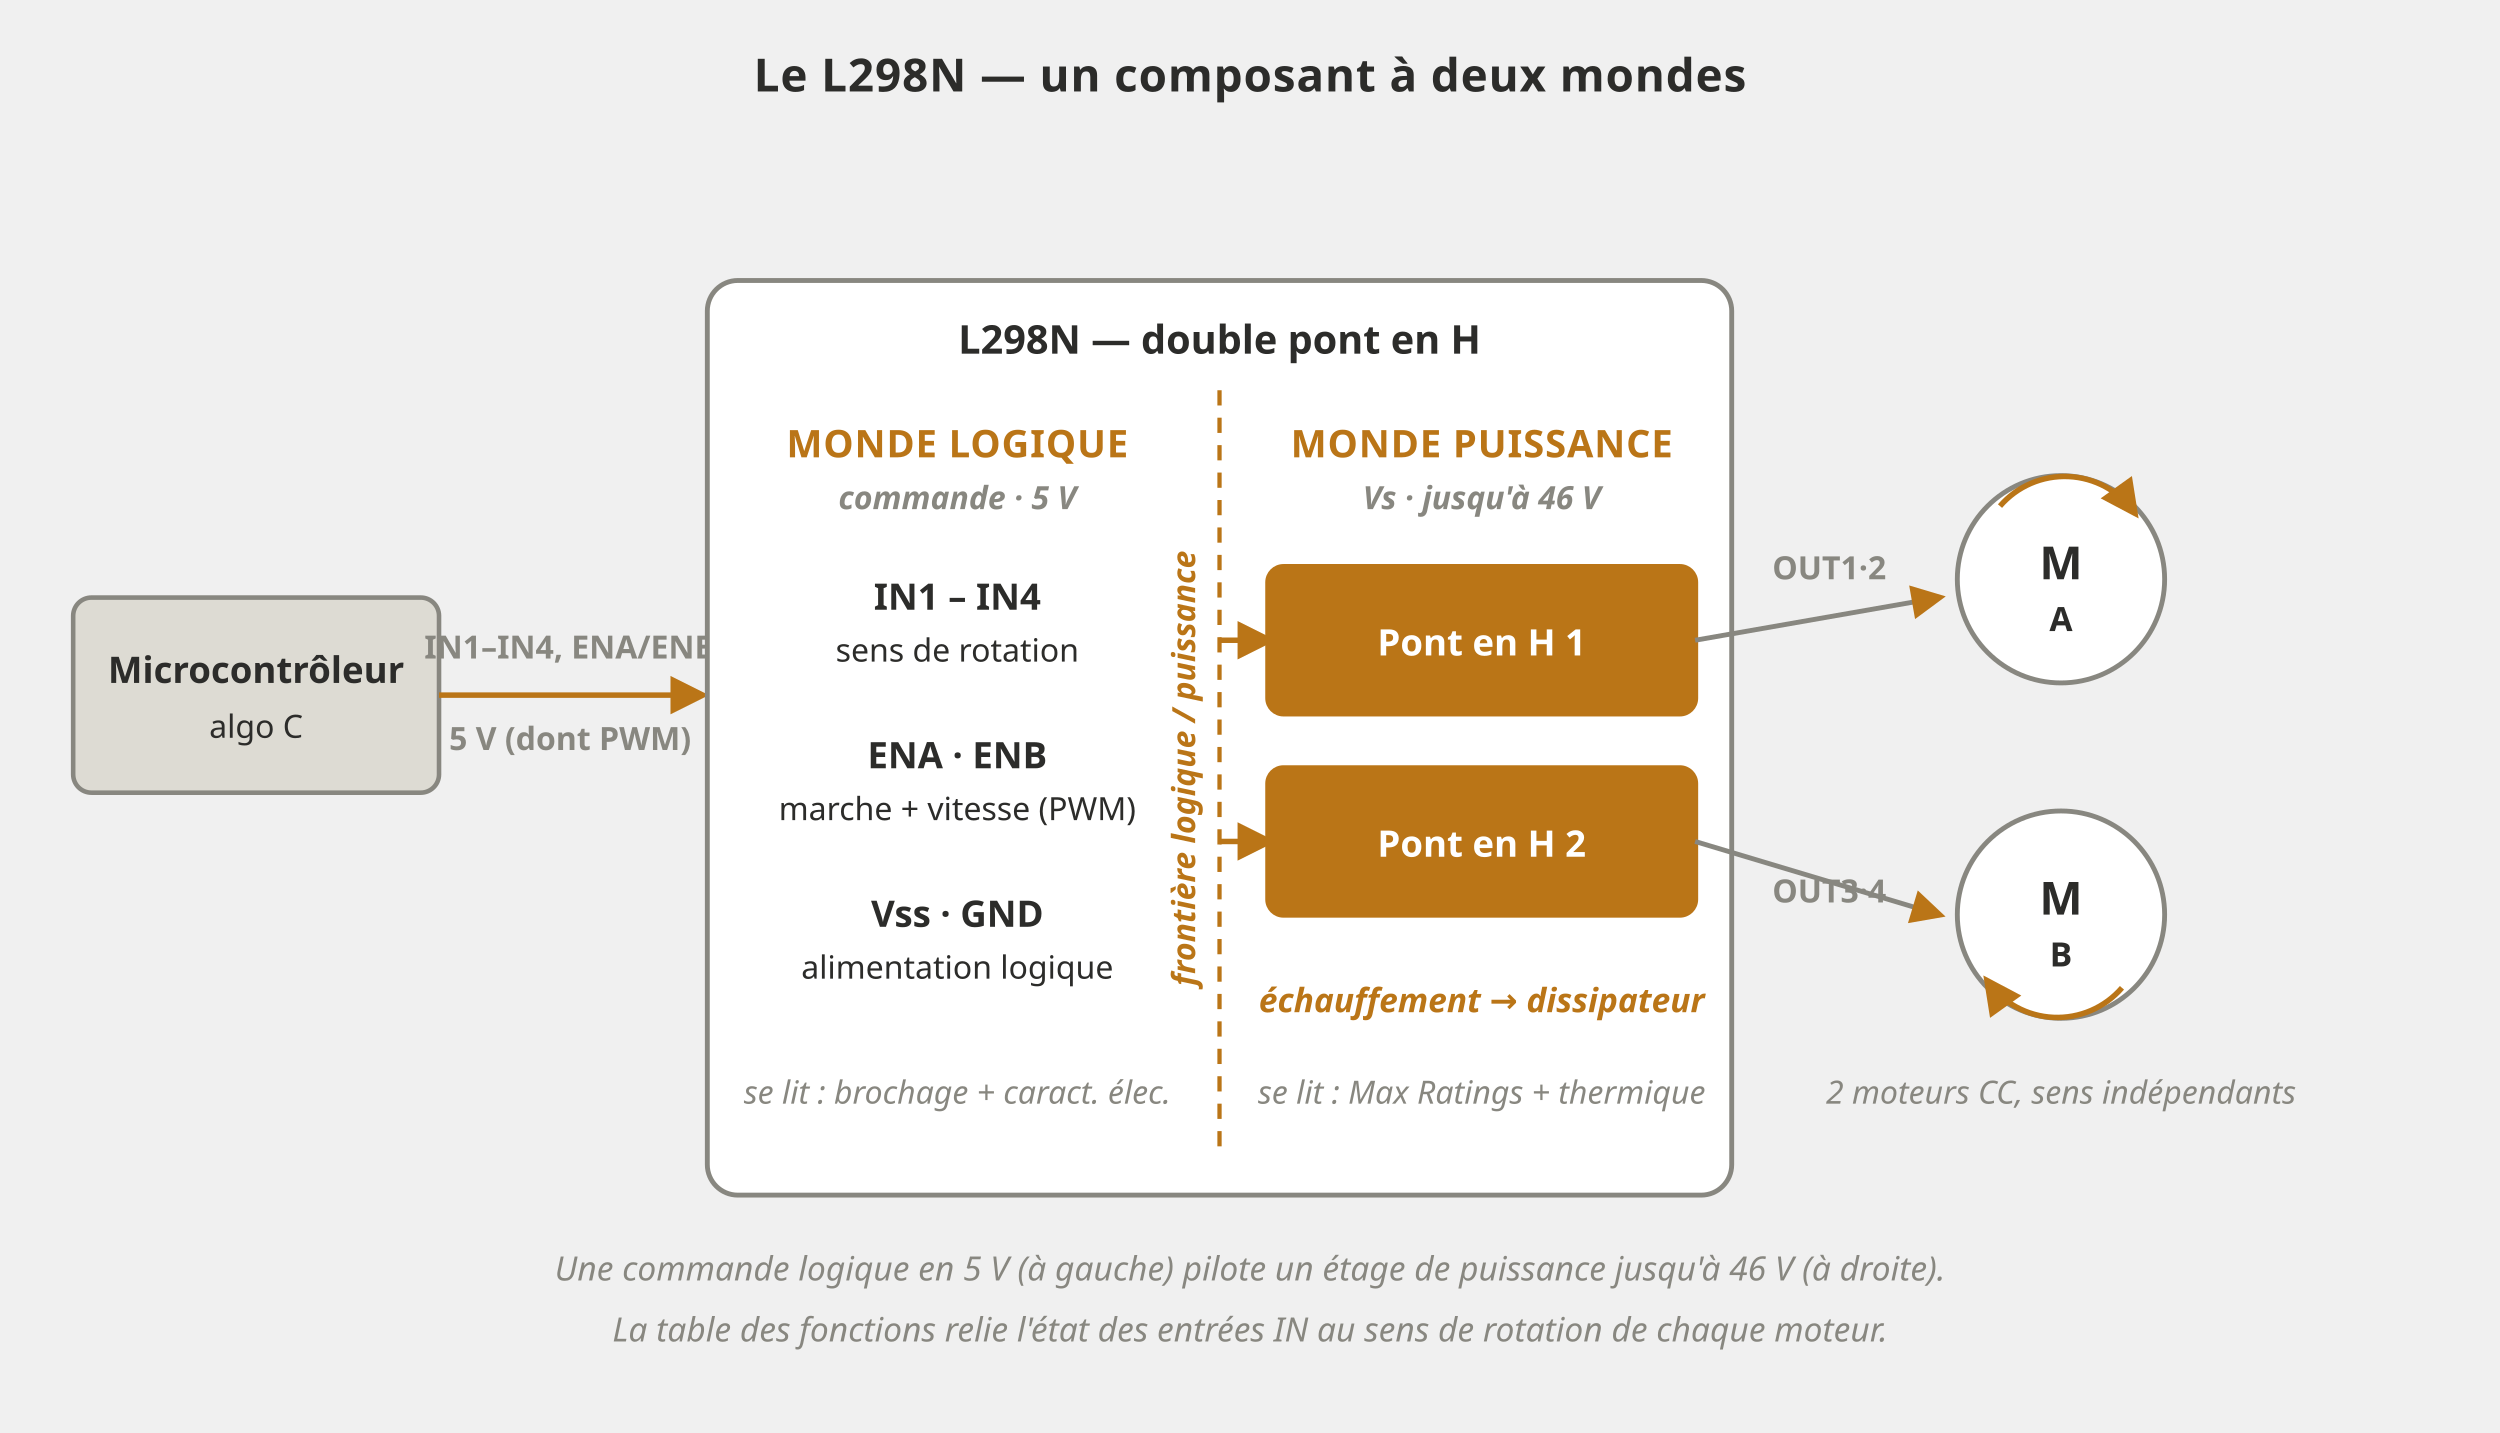
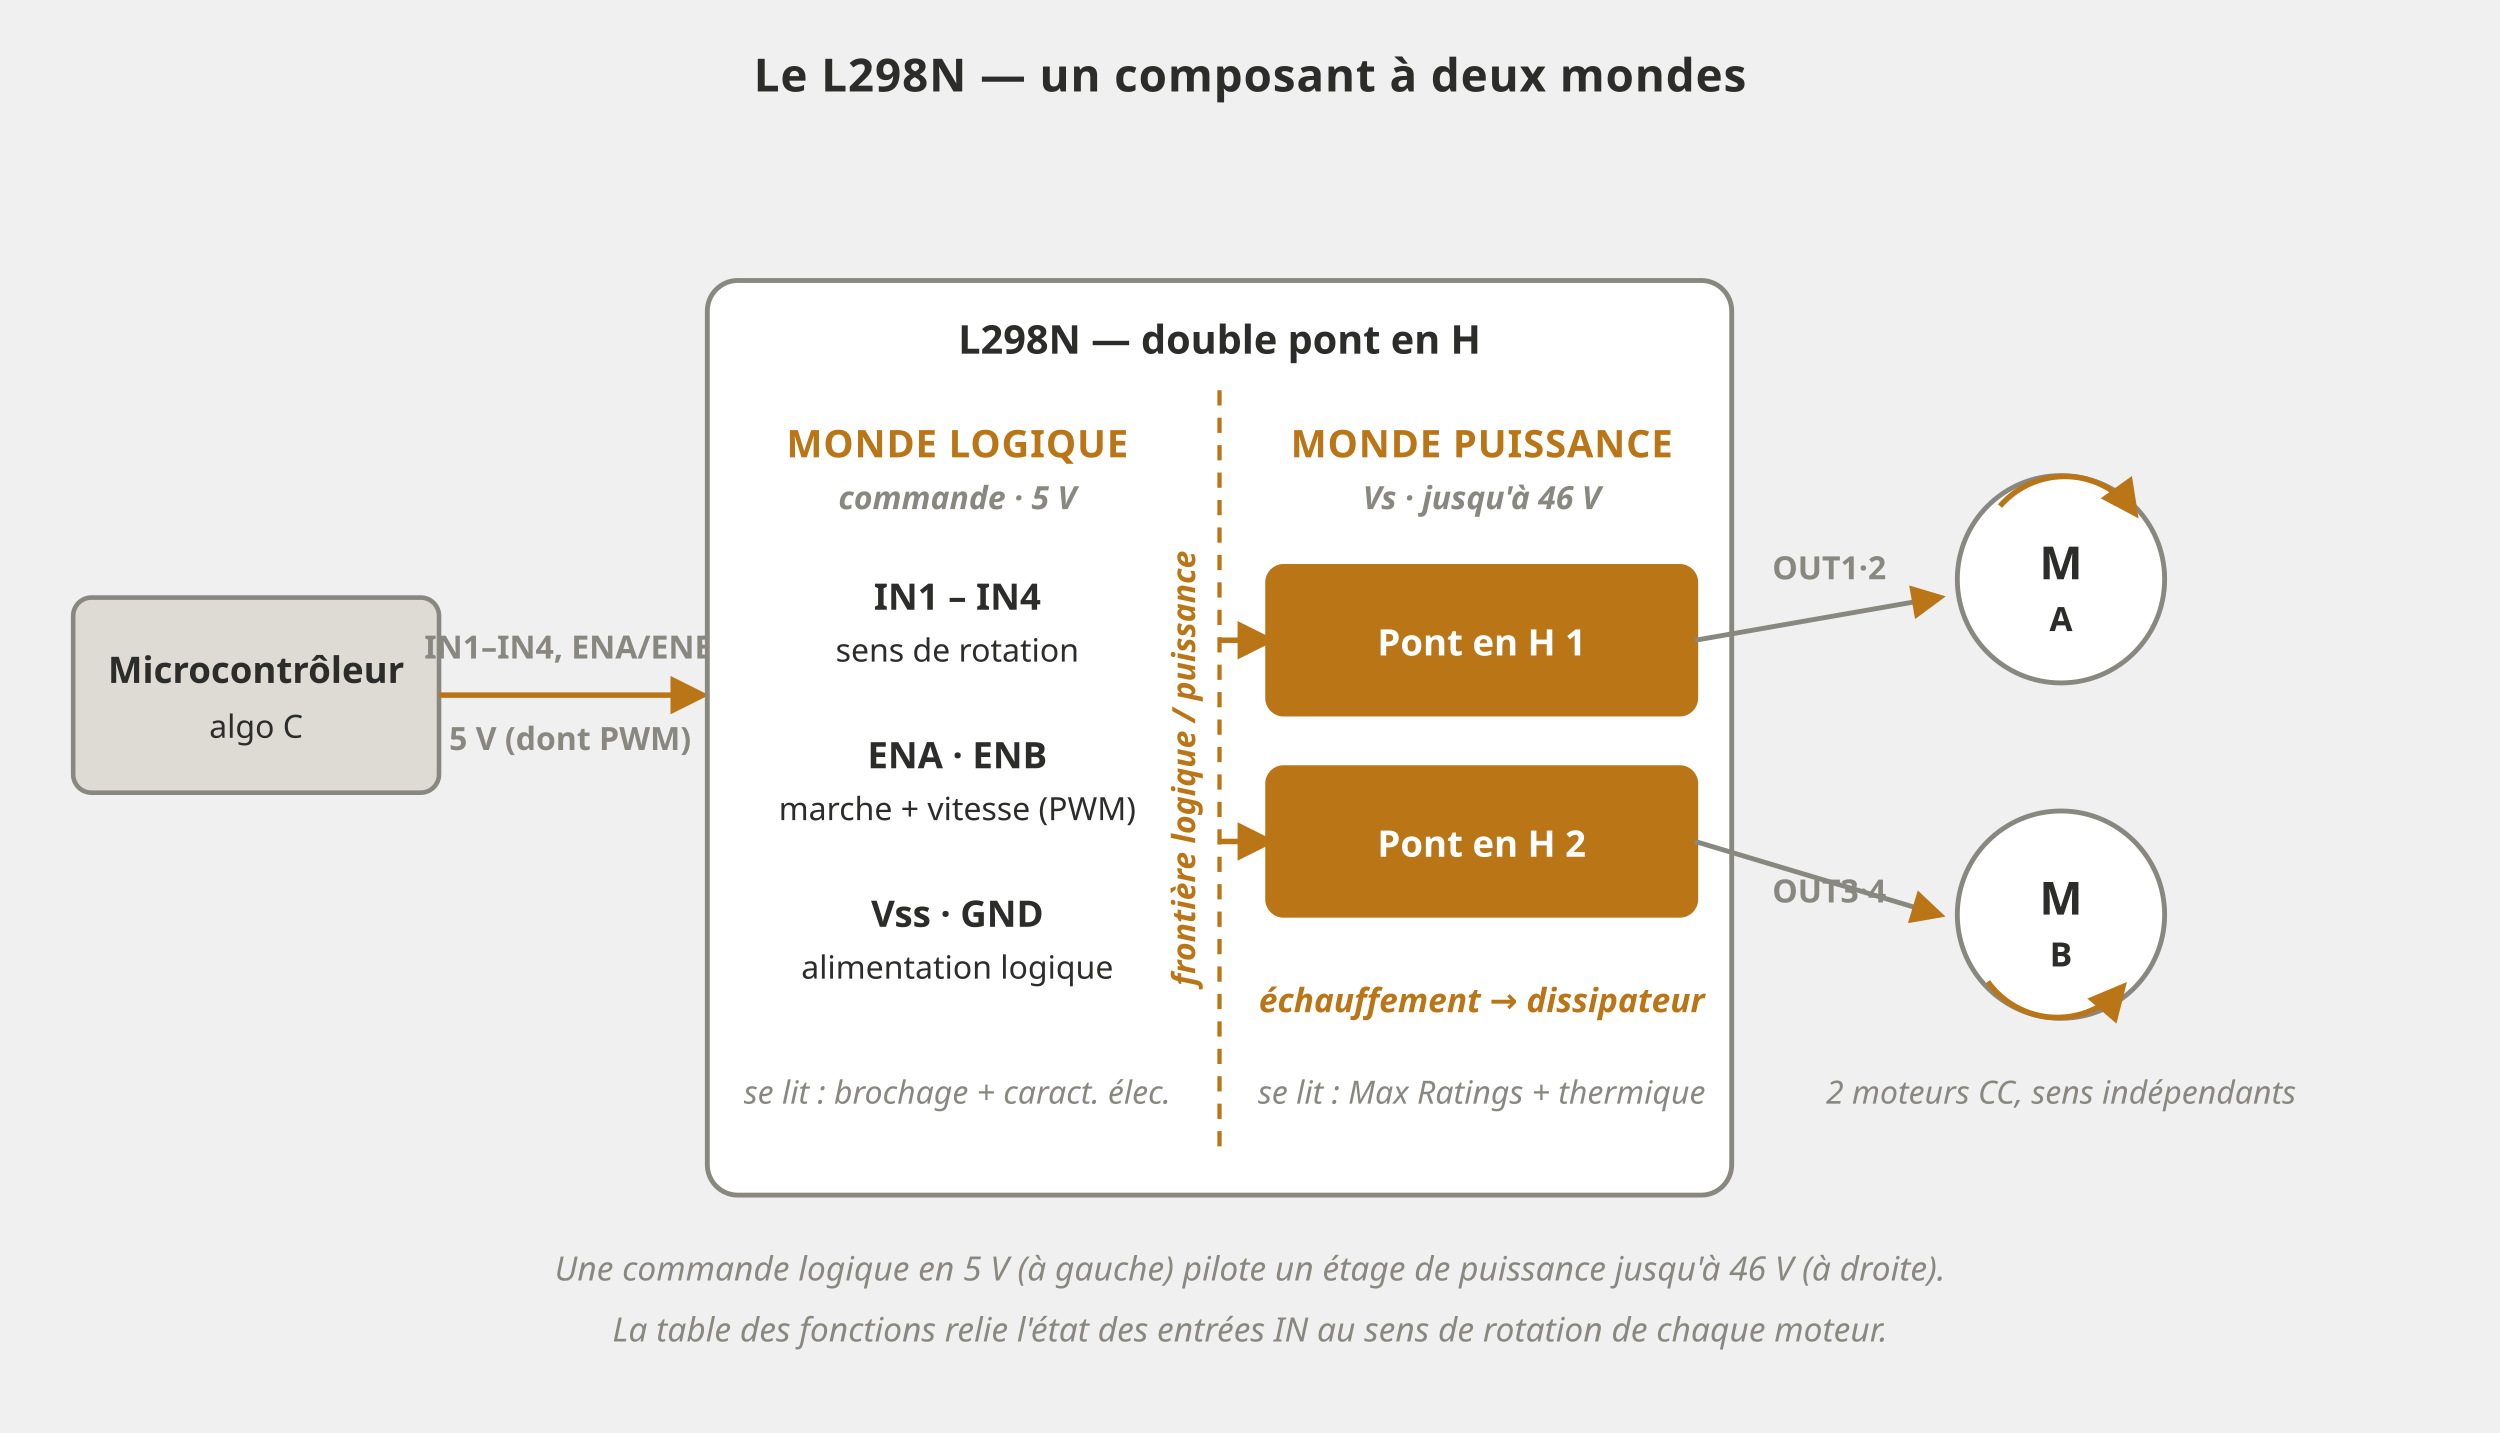
<svg xmlns="http://www.w3.org/2000/svg" viewBox="0 0 820 470" role="img" aria-labelledby="title desc">
  <defs>
    <style>
      .title-text { font: 700 15px sans-serif; text-anchor: middle; fill: #2C2C2A; letter-spacing: 0.3px; }
      .chip { fill: #FFFFFF; stroke: #888780; stroke-width: 1.6; }
      .chip-title { font: 700 13px sans-serif; text-anchor: middle; fill: #2C2C2A; }
      .zone-label { font: 700 12.5px sans-serif; text-anchor: middle; fill: #BA7517; letter-spacing: 0.3px; }
      .sub { font: italic 600 10.5px sans-serif; text-anchor: middle; fill: #888780; }
      .pin { font: 700 12px sans-serif; text-anchor: middle; fill: #2C2C2A; }
      .pin-sub { font: 400 10.5px sans-serif; text-anchor: middle; fill: #2C2C2A; }
      .hbox { fill: #BA7517; stroke: #BA7517; stroke-width: 2; }
      .hbox-text { font: 700 12px sans-serif; text-anchor: middle; fill: #FFFFFF; }
      .frontier { stroke: #BA7517; stroke-width: 1.4; stroke-dasharray: 5 4; fill: none; }
      .frontier-label { font: italic 600 10.5px sans-serif; text-anchor: middle; fill: #BA7517; }
      .mcu { fill: #DDDBD3; stroke: #888780; stroke-width: 1.5; }
      .mcu-text { font: 700 12px sans-serif; text-anchor: middle; fill: #2C2C2A; }
      .mcu-sub { font: 400 10.5px sans-serif; text-anchor: middle; fill: #2C2C2A; }
      .wire { stroke: #888780; stroke-width: 1.6; fill: none; }
      .wire-a { stroke: #BA7517; stroke-width: 1.8; fill: none; }
      .arrow { fill: #BA7517; }
      .motor { fill: #FFFFFF; stroke: #888780; stroke-width: 1.6; }
      .motor-text { font: 700 15px sans-serif; text-anchor: middle; fill: #2C2C2A; }
      .motor-sub { font: 600 11px sans-serif; text-anchor: middle; fill: #2C2C2A; }
      .rot { stroke: #BA7517; stroke-width: 1.8; fill: none; }
      .heat { font: italic 700 11px sans-serif; text-anchor: middle; fill: #BA7517; }
      .annot { font: italic 400 10.5px sans-serif; text-anchor: middle; fill: #888780; }
      .foot { font: italic 400 11px sans-serif; text-anchor: middle; fill: #888780; }
      .lbl { font: 600 10.5px sans-serif; text-anchor: middle; fill: #888780; }
      @media (prefers-color-scheme: dark) {
        .title-text { fill: #F1EFE8; }
        .chip { fill: #2C2C2A; stroke: #BBBBBB; }
        .chip-title { fill: #F1EFE8; }
        .zone-label { fill: #EF9F27; }
        .sub { fill: #BBBBBB; }
        .pin { fill: #F1EFE8; }
        .pin-sub { fill: #F1EFE8; }
        .hbox { fill: #BA7517; stroke: #EF9F27; }
        .frontier { stroke: #EF9F27; }
        .frontier-label { fill: #EF9F27; }
        .mcu { fill: #4A4A48; stroke: #BBBBBB; }
        .mcu-text { fill: #F1EFE8; }
        .mcu-sub { fill: #F1EFE8; }
        .wire { stroke: #BBBBBB; }
        .wire-a { stroke: #EF9F27; }
        .arrow { fill: #EF9F27; }
        .motor { fill: #2C2C2A; stroke: #BBBBBB; }
        .motor-text { fill: #F1EFE8; }
        .motor-sub { fill: #F1EFE8; }
        .rot { stroke: #EF9F27; }
        .heat { fill: #EF9F27; }
        .annot { fill: #BBBBBB; }
        .foot { fill: #BBBBBB; }
        .lbl { fill: #BBBBBB; }
      }
    </style>
    <marker id="a" viewBox="0 0 10 10" refX="8" refY="5" markerWidth="7" markerHeight="7" orient="auto">
      <path d="M0,0 L10,5 L0,10 Z" class="arrow" />
    </marker>
  </defs>
  <text x="410" y="30" class="title-text">Le L298N — un composant à deux mondes</text>
  <rect x="24" y="196" width="120" height="64" rx="6" class="mcu" />
  <text x="84" y="224" class="mcu-text">Microcontrôleur</text>
  <text x="84" y="242" class="mcu-sub">algo C</text>
  <line x1="144" y1="228" x2="230" y2="228" class="wire-a" marker-end="url(#a)" />
  <text x="187" y="216" class="lbl">IN1–IN4, ENA/ENB</text>
  <text x="187" y="246" class="lbl">5 V (dont PWM)</text>
  <rect x="232" y="92" width="336" height="300" rx="10" class="chip" />
  <text x="400" y="116" class="chip-title">L298N — double pont en H</text>
  <line x1="400" y1="128" x2="400" y2="376" class="frontier" />
  <text transform="rotate(-90 392 252)" x="392" y="252" class="frontier-label">frontière logique / puissance</text>
  <text x="314" y="150" class="zone-label">MONDE LOGIQUE</text>
  <text x="314" y="167" class="sub">commande · 5 V</text>
  <text x="314" y="200" class="pin">IN1 – IN4</text>
  <text x="314" y="217" class="pin-sub">sens de rotation</text>
  <text x="314" y="252" class="pin">ENA · ENB</text>
  <text x="314" y="269" class="pin-sub">marche + vitesse (PWM)</text>
  <text x="314" y="304" class="pin">Vss · GND</text>
  <text x="314" y="321" class="pin-sub">alimentation logique</text>
  <text x="314" y="362" class="annot">se lit : brochage + caract. élec.</text>
  <text x="486" y="150" class="zone-label">MONDE PUISSANCE</text>
  <text x="486" y="167" class="sub">Vs · jusqu'à 46 V</text>
  <rect x="416" y="186" width="140" height="48" rx="5" class="hbox" />
  <text x="486" y="215" class="hbox-text">Pont en H 1</text>
  <rect x="416" y="252" width="140" height="48" rx="5" class="hbox" />
  <text x="486" y="281" class="hbox-text">Pont en H 2</text>
  <line x1="400" y1="210" x2="416" y2="210" class="wire-a" marker-end="url(#a)" />
  <line x1="400" y1="276" x2="416" y2="276" class="wire-a" marker-end="url(#a)" />
  <text x="486" y="332" class="heat">échauffement → dissipateur</text>
  <text x="486" y="362" class="annot">se lit : Max Ratings + thermique</text>
  <line x1="556" y1="210" x2="636" y2="196" class="wire" marker-end="url(#a)" />
  <text x="600" y="190" class="lbl">OUT1·2</text>
  <line x1="556" y1="276" x2="636" y2="300" class="wire" marker-end="url(#a)" />
  <text x="600" y="296" class="lbl">OUT3·4</text>
  <circle cx="676" cy="190" r="34" class="motor" />
  <text x="676" y="190" class="motor-text">M</text>
  <text x="676" y="207" class="motor-sub">A</text>
  <path d="M 656,166 A 28 28 0 0 1 700,168" class="rot" marker-end="url(#a)" />
  <circle cx="676" cy="300" r="34" class="motor" />
  <text x="676" y="300" class="motor-text">M</text>
  <text x="676" y="317" class="motor-sub">B</text>
-   <path d="M 696,324 A 28 28 0 0 1 652,322" class="rot" marker-end="url(#a)" />
+   <path d="M 652,322 A 28 28 0 0 0 696,324" class="rot" marker-end="url(#a)" />
  <text x="676" y="362" class="annot">2 moteurs CC, sens indépendants</text>
  <text x="410" y="420" class="foot">Une commande logique en 5 V (à gauche) pilote un étage de puissance jusqu'à 46 V (à droite).</text>
  <text x="410" y="440" class="foot">La table des fonctions relie l'état des entrées IN au sens de rotation de chaque moteur.</text>
</svg>
